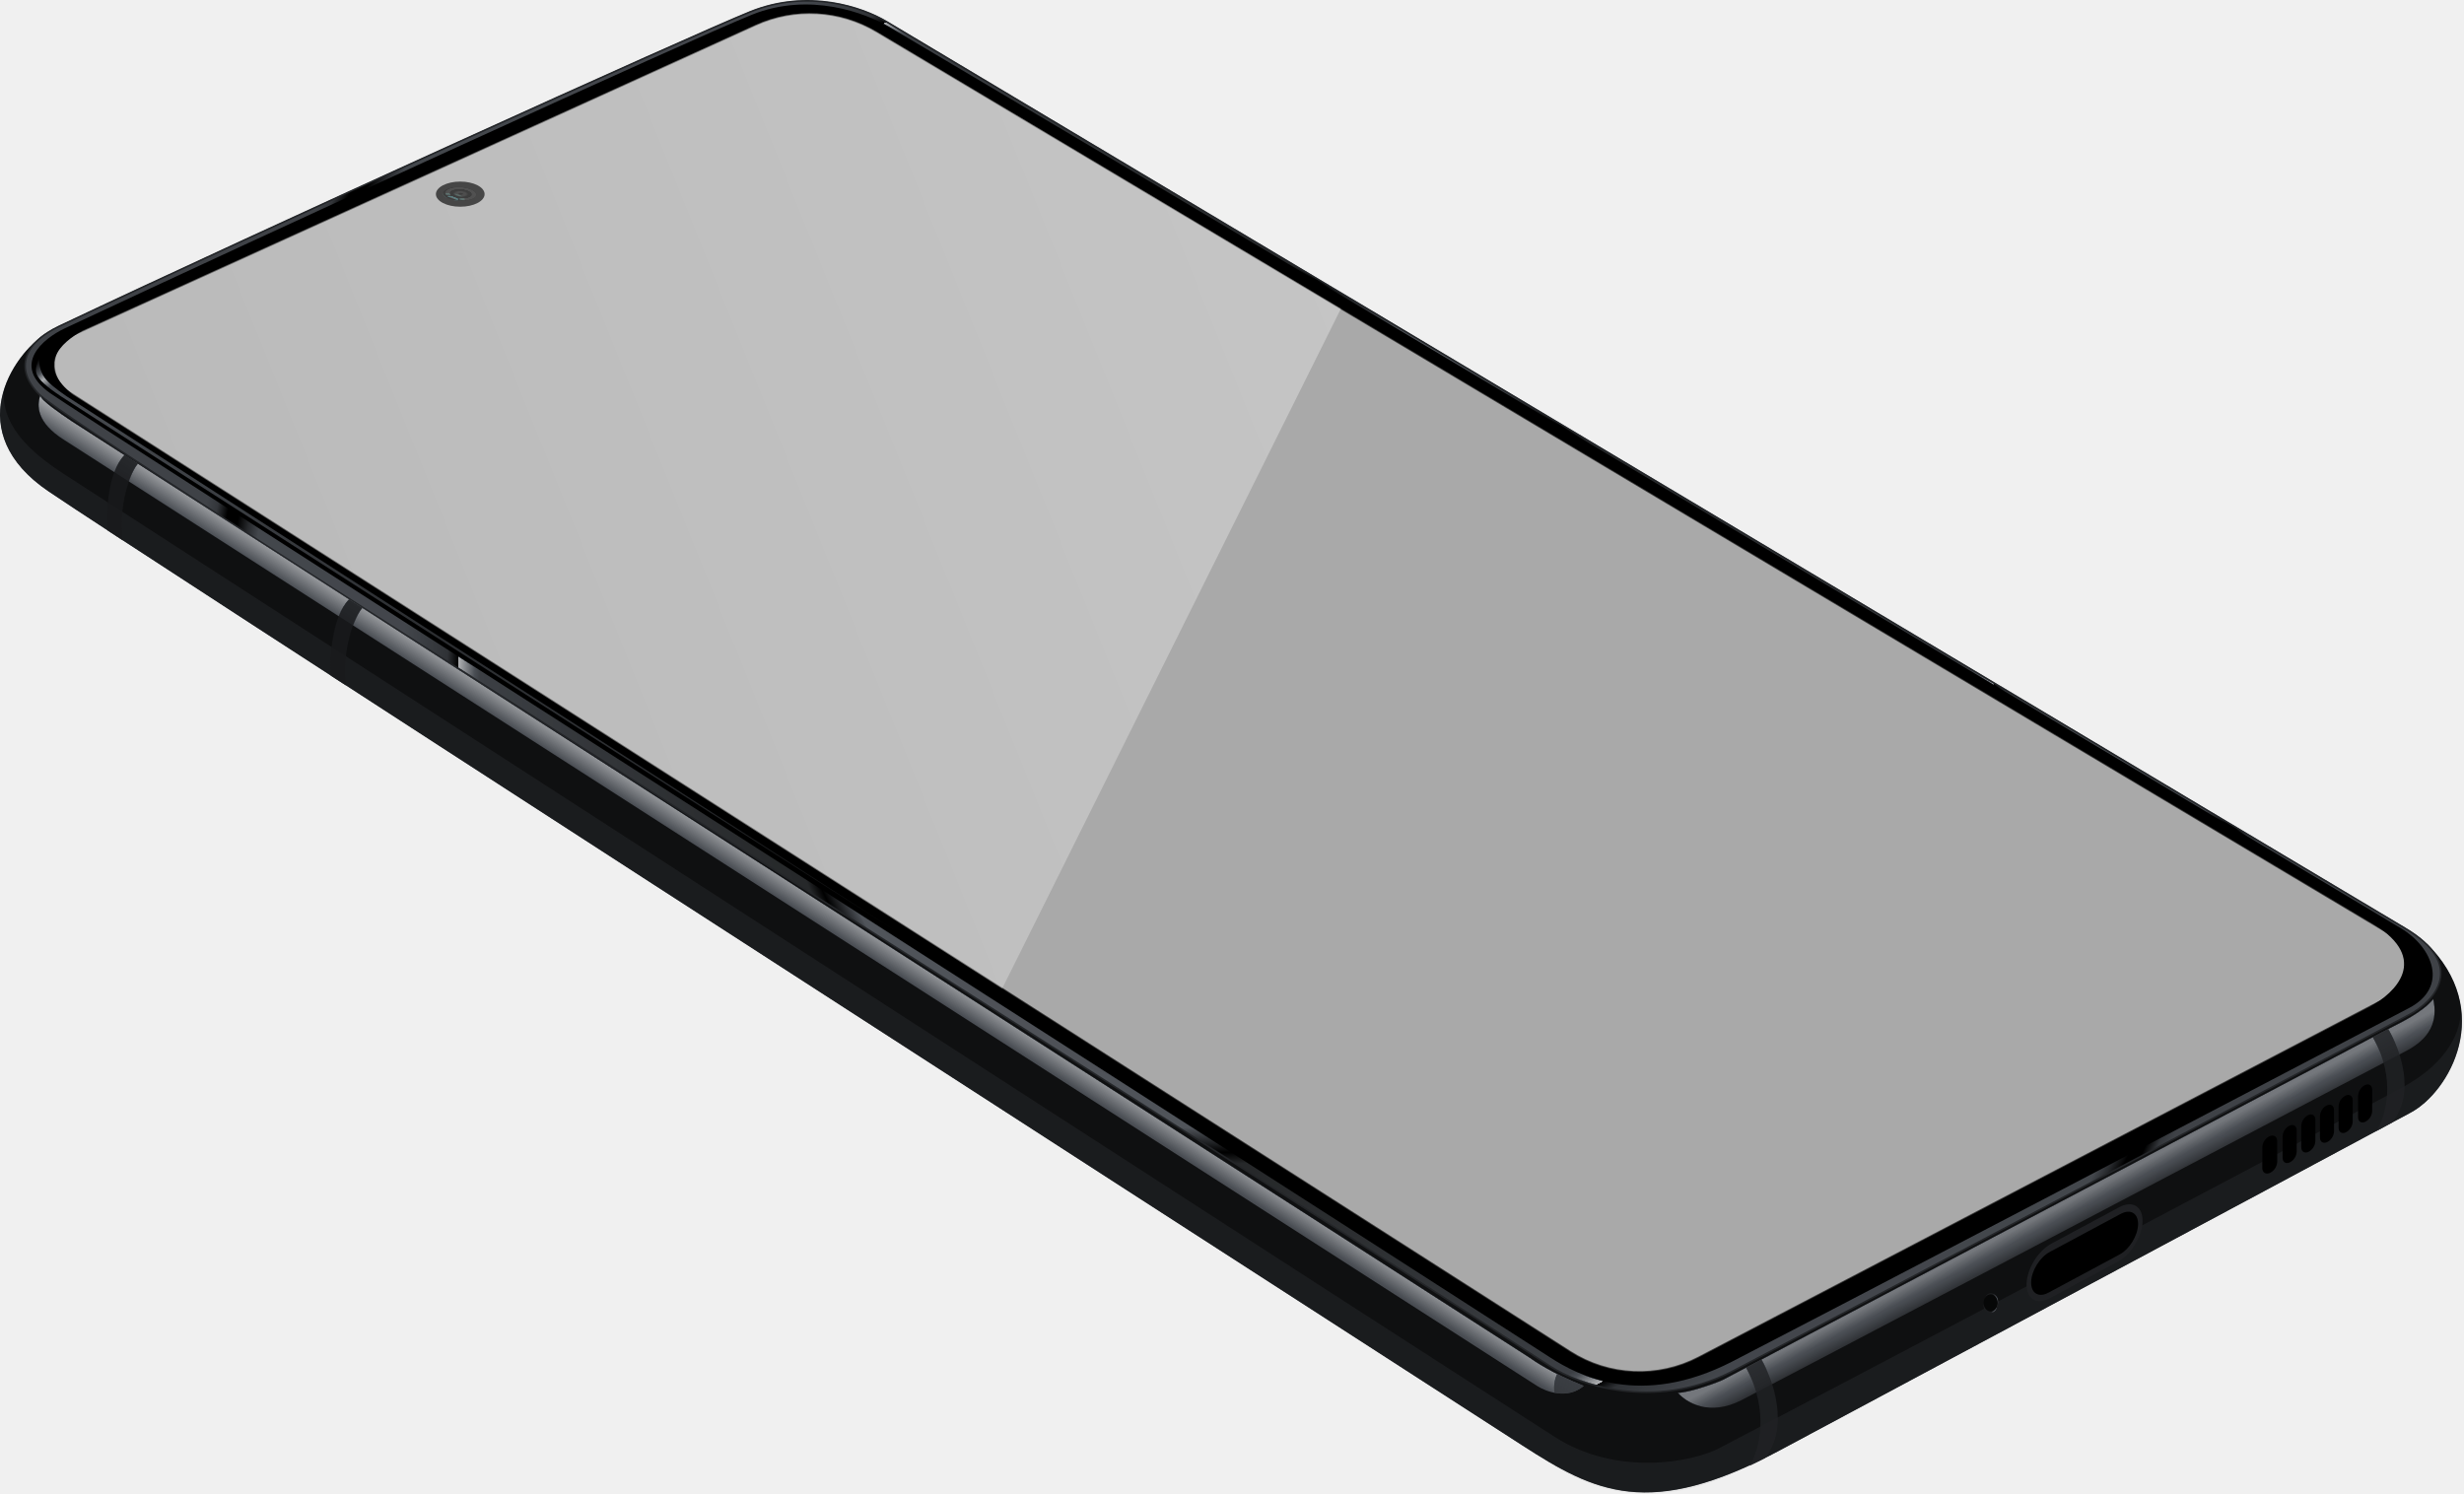
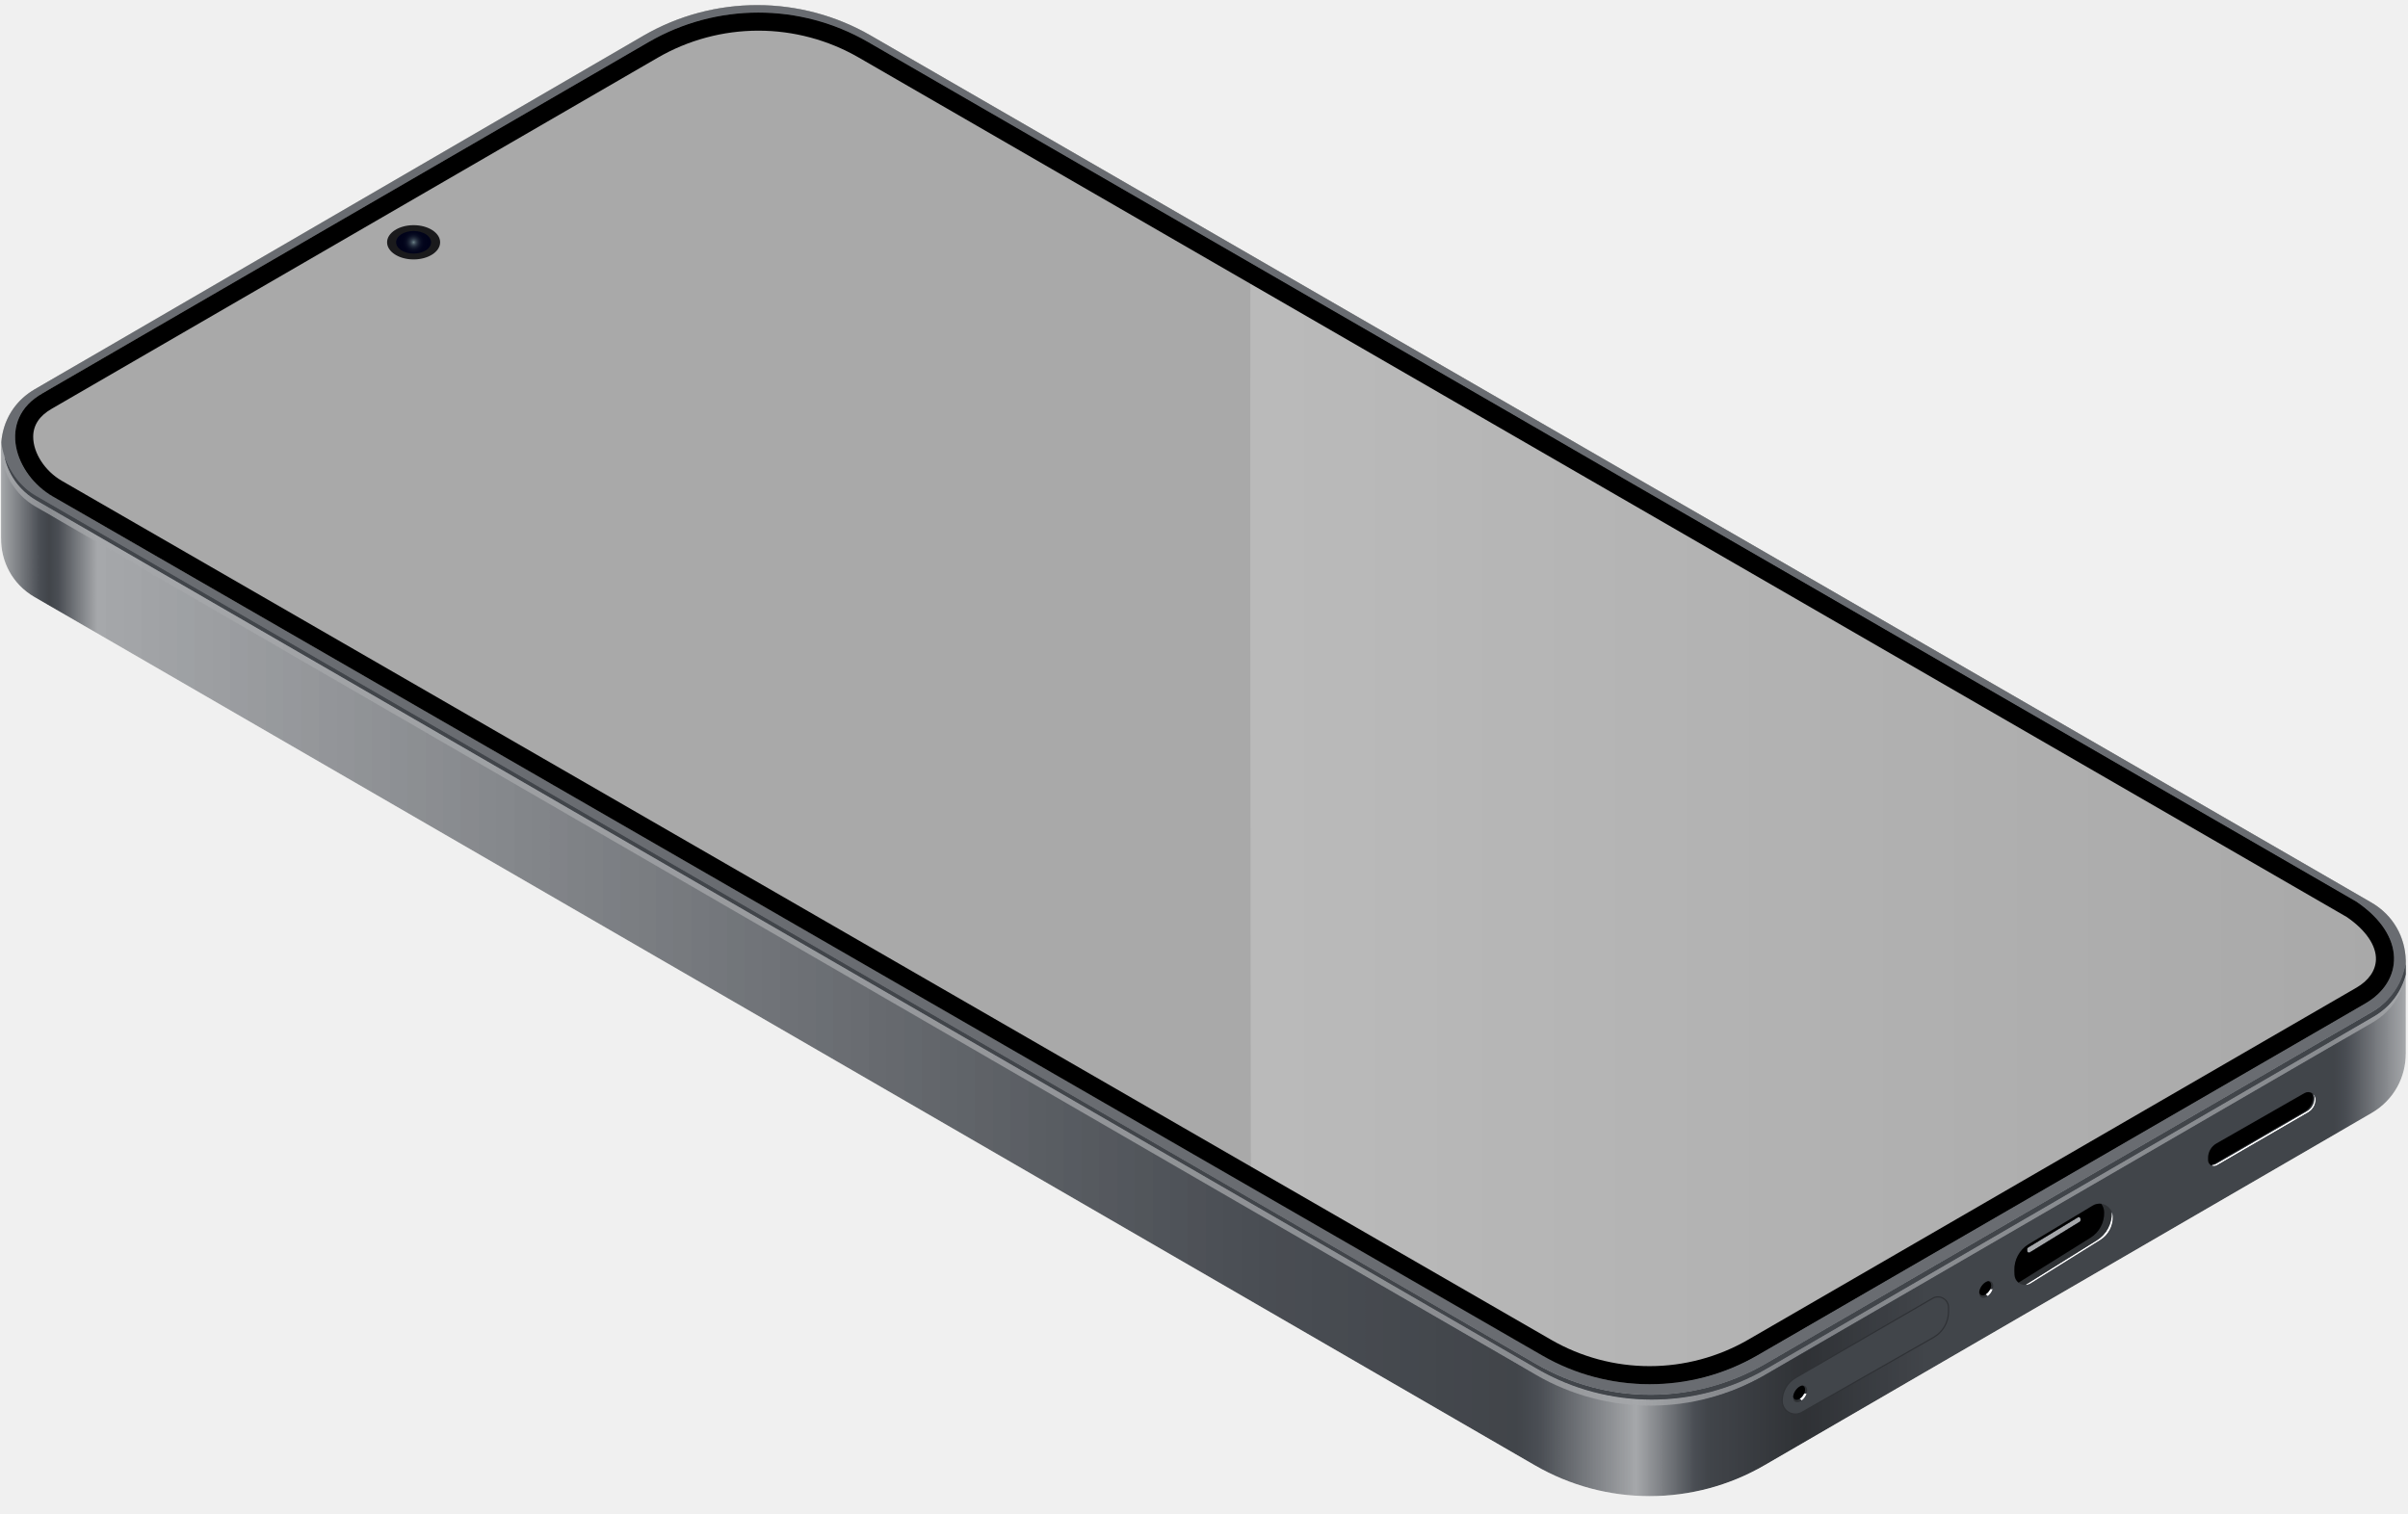
- <svg xmlns="http://www.w3.org/2000/svg" xmlns:xlink="http://www.w3.org/1999/xlink" viewBox="0 0 3000 1819" data-forced-size="true" width="3000" height="1819" data-img-aspect-ratio="20:9" data-img-perspective="[[33.19, -0.22], [99.24, 64.74], [66.26, 93.17], [0.75, 24.08]]">
+ <svg xmlns="http://www.w3.org/2000/svg" xmlns:xlink="http://www.w3.org/1999/xlink" viewBox="0 0 2000 1257" data-forced-size="true" width="2000" height="1257" data-img-aspect-ratio="13:6" data-img-perspective="[[31.50, -0.45], [100.56, 63.15], [68.52, 92.56], [-0.60, 29.25]]">
  <defs>
-     <mask id="mask" x="0" y="405.11" width="3000" height="1414.39" maskUnits="userSpaceOnUse">
-       <path d="M59.35,598.6c-106.62-72.1-45.46-165.84-2.47-193.49-46.95,41-19.77,66.57,2.47,80.89,525.2,338.15,1573.14,1012,1770.18,1138.66l24.11,15.5c117.11,75.31,210,47.9,239.17,32.1l844-441c16.8-9.38,55.84-39.51,16.8-83.46,85,83,28.66,181.7-18.29,206.93-190.25,102.22-593.48,317.55-767.43,410.89C2074,1816,2037.84,1821.68,1992,1818.93c-62.76-3.75-92-28.9-138.36-58.76C1305,1406.39,178,678.81,59.35,598.6Z" fill="#1f1f1f" />
-     </mask>
-     <mask id="mask-2" x="46.97" y="481.56" width="1925.26" height="1247.99" maskUnits="userSpaceOnUse">
-       <path d="M77.63,535.39C45,514.64,44.52,494.89,49,481.56,50.45,488,73.19,503.29,87,512.67L1862,1653c6.42,4.44,25.89,18.37,66.21,34.57-19.76,16.79-45.46,7.3-56.82,0C1287.5,1312.4,111.24,556.72,77.63,535.39Z" fill="url(#gradient_01)" />
-     </mask>
-     <mask id="mask-3" x="2472.99" y="1475.5" width="130.2" height="101.21" maskUnits="userSpaceOnUse">
-       <path d="M2473,1561c.38-13.66,10.46-30,22.51-36.46l86.54-46.44c12.05-6.47,21.51-.63,21.13,13s-10.47,30-22.52,36.46l-86.53,46.45C2482.09,1580.54,2472.62,1574.71,2473,1561Z" />
-     </mask>
-     <linearGradient id="gradient_01" x1="744.62" y1="-5623.42" x2="1099.39" y2="-5068.77" gradientTransform="matrix(1, 0, 0, -1, 0, -4157.39)" gradientUnits="userSpaceOnUse">
-       <stop offset="0.63" stop-color="#949494" />
-       <stop offset="0.74" stop-color="#e0e0e0" />
+     <linearGradient id="gradient_01" x1="5938.88" y1="623.51" x2="7936.22" y2="623.51" gradientTransform="translate(7937.088) scale(-1 1)" gradientUnits="userSpaceOnUse">
+       <stop offset="0" stop-color="silver" />
+       <stop offset=".03" stop-color="#707070" />
+       <stop offset=".2" stop-color="#707070" />
+       <stop offset=".25" stop-color="#515151" />
+       <stop offset=".29" stop-color="#707070" />
+       <stop offset=".32" stop-color="silver" />
+       <stop offset=".37" stop-color="#707070" />
+       <stop offset=".96" stop-color="silver" />
+       <stop offset=".98" stop-color="#707070" />
+       <stop offset="1" stop-color="silver" />
    </linearGradient>
-     <radialGradient id="gradient_02" cx="1492.06" cy="866.52" r="1376.29" gradientUnits="userSpaceOnUse">
-       <stop offset="0.05" stop-color="#696969" />
-       <stop offset="0.18" stop-color="#707072" />
-       <stop offset="0.19" stop-color="#b9b9b9" />
-       <stop offset="0.19" stop-color="#5d5d5d" />
-       <stop offset="0.2" />
-       <stop offset="0.2" />
-       <stop offset="0.21" stop-color="#717171" />
-       <stop offset="0.24" stop-color="#7e7e7e" />
-       <stop offset="0.37" stop-color="#848484" />
-       <stop offset="0.39" />
-       <stop offset="0.4" stop-color="#41413f" />
-       <stop offset="0.66" stop-color="#676767" />
-       <stop offset="0.68" stop-color="#c7c7c7" />
-       <stop offset="0.68" />
-       <stop offset="0.68" />
-       <stop offset="0.69" stop-color="#525252" />
-       <stop offset="0.73" stop-color="#737373" />
-       <stop offset="0.87" stop-color="#747474" />
-       <stop offset="0.88" stop-color="#434343" />
-       <stop offset="0.89" />
-       <stop offset="0.9" />
-       <stop offset="0.91" stop-color="#585858" />
-       <stop offset="0.92" stop-color="#6c6c6c" />
+     <radialGradient id="gradient_02" cx="7593.56" cy="201.26" fx="7593.56" fy="201.26" r="12.21" gradientTransform="translate(7937.088) scale(-1 1)" gradientUnits="userSpaceOnUse">
+       <stop offset="0" stop-color="#6a7f86" />
+       <stop offset=".07" stop-color="#54656f" />
+       <stop offset=".16" stop-color="#3a4654" />
+       <stop offset=".27" stop-color="#242d3e" />
+       <stop offset=".39" stop-color="#141a2d" />
+       <stop offset=".52" stop-color="#080c22" />
+       <stop offset=".69" stop-color="#02041b" />
+       <stop offset="1" stop-color="#000219" />
    </radialGradient>
-     <radialGradient id="gradient_03" cx="1444.21" cy="928.23" r="691.34" gradientUnits="userSpaceOnUse">
-       <stop offset="0.21" stop-color="#363636" />
-       <stop offset="0.21" stop-color="#f5f5f5" />
-       <stop offset="0.21" stop-color="silver" />
-       <stop offset="0.22" />
-       <stop offset="0.24" stop-color="#3c3c3c" />
-     </radialGradient>
-     <linearGradient id="gradient_04" x1="220.08" y1="-4439.05" x2="924.96" y2="-5411.79" gradientTransform="matrix(1, 0, 0, -1, 0, -4157.39)" gradientUnits="userSpaceOnUse">
-       <stop offset="0.02" />
-       <stop offset="0.04" stop-color="#c3c3c3" />
-       <stop offset="0.05" stop-color="#7b7b7b" />
-       <stop offset="0.49" stop-color="#4a4a4a" />
-       <stop offset="1" stop-color="#c4c4c4" stop-opacity="0" />
-       <stop offset="1" stop-color="#403b3b" stop-opacity="0" />
+     <linearGradient id="gradient_03" x1="1038.45" y1="685.14" x2="1982.07" y2="685.14" gradientUnits="userSpaceOnUse">
+       <stop offset="0" stop-color="#fff" stop-opacity=".5" />
+       <stop offset="1" stop-color="#fff" stop-opacity="0" />
    </linearGradient>
-     <radialGradient id="gradient_05" cx="-1357.46" cy="-1760.32" r="0.99" gradientTransform="matrix(-284, 249.85, 522.53, 593.4, 536223.7, 1384635.08)" gradientUnits="userSpaceOnUse">
-       <stop offset="0" stop-color="#515151" />
-       <stop offset="0.18" stop-color="#676767" />
-       <stop offset="0.8" stop-color="#5a5a5a" />
-       <stop offset="0.87" stop-color="#a7a7a7" />
-       <stop offset="0.89" stop-color="#a5a5a5" />
-       <stop offset="0.9" stop-color="#8e8e8e" />
-       <stop offset="0.92" stop-color="#949494" />
-       <stop offset="0.92" stop-color="#929292" />
-       <stop offset="0.95" stop-color="#b9b9b9" />
-     </radialGradient>
-     <linearGradient id="gradient_06" x1="744.62" y1="-5623.42" x2="1099.39" y2="-5068.77" gradientTransform="matrix(1, 0, 0, -1, 0, -4157.39)" gradientUnits="userSpaceOnUse">
-       <stop offset="0.61" stop-color="#4f4f4f" />
-       <stop offset="0.71" stop-color="#e0e0e0" />
-       <stop offset="0.91" stop-color="#fff" />
-     </linearGradient>
-     <linearGradient id="gradient_07" x1="2560.66" y1="-5724.5" x2="2497.49" y2="-5603.57" gradientTransform="matrix(1, 0, 0, -1, 0, -4157.39)" gradientUnits="userSpaceOnUse">
-       <stop offset="0.53" stop-color="#313131" />
-       <stop offset="0.7" stop-color="#7b7b7b" />
-       <stop offset="0.82" stop-color="#9d9d9d" />
-     </linearGradient>
-     <linearGradient id="gradient_08" x1="166.92" y1="-4016.76" x2="181.97" y2="-4020.62" gradientTransform="matrix(0, 1, 1, 0, 6438.73, 1425.12)" gradientUnits="userSpaceOnUse">
-       <stop offset="0.08" stop-color="#2f2f2f" />
-       <stop offset="0.47" stop-color="#f0f0f0" />
-       <stop offset="0.62" stop-color="#9a9a9a" />
-     </linearGradient>
-     <linearGradient id="gradient_09" x1="1569.63" y1="-6044.86" x2="1583.29" y2="-6052.29" gradientTransform="matrix(1, 0, 0, -1, 855.83, -4463.81)" gradientUnits="userSpaceOnUse">
-       <stop offset="0.08" stop-color="#2f2f2f" />
-       <stop offset="0.47" stop-color="#979797" />
-       <stop offset="0.62" stop-color="#474747" />
-     </linearGradient>
-     <radialGradient id="gradient_10" cx="-1285.74" cy="-2028.86" r="0.99" gradientTransform="matrix(20.7, 1.48, 0.62, -8.59, 28420.78, -15282.63)" gradientUnits="userSpaceOnUse">
-       <stop offset="0.21" stop-color="#191919" />
-       <stop offset="0.27" stop-color="#365153" />
-       <stop offset="0.4" stop-color="#1f5558" />
-       <stop offset="0.52" stop-color="#60acba" />
-       <stop offset="0.71" stop-color="#416961" />
-       <stop offset="0.92" stop-color="#191919" />
-     </radialGradient>
-     <radialGradient id="gradient_11" cx="-1285.74" cy="-2028.86" r="0.99" gradientTransform="matrix(20.7, 1.48, 0.62, -8.59, 28420.78, -15282.63)" gradientUnits="userSpaceOnUse">
-       <stop offset="0.41" stop-opacity="0" />
-       <stop offset="0.51" />
-       <stop offset="0.82" stop-opacity="0" />
-     </radialGradient>
-     <radialGradient id="gradient_12" cx="-1285.14" cy="-2028" r="0.99" gradientTransform="matrix(20.7, 1.48, 0.62, -8.59, 28420.78, -15282.63)" gradientUnits="userSpaceOnUse">
-       <stop offset="0.09" />
-       <stop offset="0.17" stop-opacity="0.13" />
-       <stop offset="0.3" stop-opacity="0.13" />
-       <stop offset="0.46" />
-       <stop offset="0.63" />
-       <stop offset="0.68" stop-opacity="0" />
-       <stop offset="0.88" stop-opacity="0" />
-       <stop offset="0.95" />
-     </radialGradient>
-     <radialGradient id="gradient_13" cx="-1226.26" cy="-2560.5" r="0.99" gradientTransform="matrix(5.88, -1.31, -0.72, -3.21, 5917.02, -9600.59)" gradientUnits="userSpaceOnUse">
-       <stop offset="0.13" stop-color="#58a9d7" />
-       <stop offset="1" stop-opacity="0" />
-     </radialGradient>
-     <linearGradient id="gradient_14" x1="2571.89" y1="-5669.05" x2="2494.95" y2="-5696.22" gradientTransform="matrix(1, 0, 0, -1, 0, -4157.39)" gradientUnits="userSpaceOnUse">
-       <stop offset="0.27" stop-color="#a8a8a8" />
-       <stop offset="0.8" stop-color="#ababab" />
-       <stop offset="0.9" stop-color="#afafaf" />
-       <stop offset="0.96" stop-color="#404040" />
-       <stop offset="0.98" stop-color="#404040" />
-       <stop offset="1" stop-color="#404040" stop-opacity="0.69" />
-     </linearGradient>
-     <linearGradient id="gradient_15" x1="340.89" y1="910.27" x2="2477.28" y2="50.97" gradientUnits="userSpaceOnUse">
-       <stop offset="0" stop-color="#fff" stop-opacity="0.5" />
-       <stop offset="1" stop-color="#fff" />
-     </linearGradient>
-     <clipPath id="screen_path">
-       <polygon points="987.61 8.67 1045.15 16.11 2941.99 1148.82 2941.99 1260.79 1988.21 1757.72 34.02 490.88 65.81 407.09 939.6 16.11 987.61 8.67" />
+     <clipPath id="screenPath">
+       <path d="M301.59,175.19L26.33,337.59l-7.92,27.25,15.88,33.92,1263.16,729.38,76.51,14.8,72.54-18.41,525.65-305.68,9.93-26.35-22.38-34.29S696.54,29.92,695.1,29.92c-1.44,0-68.57-12.27-70.01-12.27-1.44,0-67.13,13.71-67.13,13.71l-256.37,143.82Z" />
    </clipPath>
-     <path id="filterPath" d="M0.33,0.005l0.019,0.004L0.982,0.632v0.062l-0.318,0.273L0.011,0.27l0.011-0.046,0.291-0.215Z" />
+     <path id="filterPath" d="M.151.139.013.269l-.004.022.008.027.632.58.038.012.036-.015.263-.243.005-.021-.011-.027S.348.024.348.024c-.001 0-.034-.01-.035-.01-.001 0-.034.011-.034.011l-.128.114Z" />
  </defs>
  <svg viewBox="0 0 1 1" id="preview" preserveAspectRatio="none">
    <use xlink:href="#filterPath" fill="darkgrey" />
  </svg>
-   <image xlink:href="" clip-path="url(#screen_path)" preserveAspectRatio="none" width="100%" height="100%">
+   <image xlink:href="" clip-path="url(#screenPath)" preserveAspectRatio="none" width="100%" height="100%">
    <animateMotion dur="1ms" repeatCount="indefinite" />
  </image>
-   <g id="device">
-     <path d="M59.35,598.6c-106.62-72.1-45.46-165.84-2.47-193.49-46.95,41-19.77,66.57,2.47,80.89C584.53,824.14,1632.44,1497.93,1829.51,1624.65l24.13,15.51c117.11,75.31,210,47.9,239.17,32.1l844-441c16.8-9.38,55.84-39.51,16.8-83.46,85,83,28.66,181.7-18.29,206.93-190.25,102.22-593.48,317.55-767.43,410.89-160.33,86-226.82,51-314.28-5.43C1305,1406.39,178,678.81,59.35,598.6Z" fill="#1a1a1a" />
-     <path d="M2965.13,1163.15c-6.53-10.73-18.32-21.85-37.18-33-39-23.08-374.33-223.37-770.21-459.83C1786.79,448.75,1362.66,195.42,1079.31,26.36c-28.83-17.2-95.18-40.52-165.93-11.92-72.67,29.37-595,266.21-841.11,382.76-20.36,9.64-34.6,22.14-39.67,36.47s-.81,30.38,15.17,46.61c2.68,2.71,9.93,8.2,21.19,16.16s26.74,18.49,45.85,31.27c38.24,25.56,91.24,60.19,155.5,101.75,128.54,83.12,302.14,194,492.82,315.44,68.53,43.65,139.26,88.68,210.9,134.28,327,208.17,673,428.37,914.16,585,32.31,21,123.32,54.49,219.39,6.48h0c93.7-48.6,589.55-310.32,825.75-435.1,15.4-8.14,33.14-23.14,37.44-41.91C2972.94,1184.23,2971.68,1173.91,2965.13,1163.15Zm-61.38,53-835.46,436.65a156.16,156.16,0,0,1-156.51-6.83L84,477.27C57.64,460.39,60.45,421,89,408l831-377.64a159.17,159.17,0,0,1,147.39,8.2L2906,1135.17C2937.22,1153.78,2935.94,1199.36,2903.75,1216.19Z" stroke-width="1.98" fill="url(#gradient_02)" stroke="url(#gradient_03)" />
-     <path d="M2923.49,1130.49c-74.95-45-1256.16-751.84-1840.66-1097.59C1054.23,16,985.94-10.32,915.72,17.82c-72.48,29.05-591.3,266.7-836.86,382-26.14,12.27-66.06,44.64-18,78.77,44.48,31.61,1240.6,797.07,1827.4,1174.9,32,20.64,108.71,62,220.76,4.43,93.49-48.08,588.29-307,824-430.44C2981.8,1201.91,2962,1153.61,2923.49,1130.49Zm-19.74,85.7-835.46,436.65a156.16,156.16,0,0,1-156.51-6.83L84,477.27C57.64,460.39,60.45,421,89,408l831-377.64a159.17,159.17,0,0,1,147.39,8.2L2906,1135.17C2937.22,1153.78,2935.94,1199.36,2903.75,1216.19Z" />
-     <path d="M74.18,482.54c-37.07-24.69-32.12-29.63-26.69-47.41,0,20.25,6.92,29.14,33.6,47.41l1101.49,710.18C826.61,965.38,108.59,505.47,74.18,482.54Z" fill="url(#gradient_04)" />
-     <path d="M2885.44,1225.81c31.13-16.79,73.14-57.79,4.94-100.26C2965,1160.62,2954.62,1200.62,2885.44,1225.81Z" />
-     <path d="M101.85,402C72.2,417.85,44.52,446,89,480.57,14.88,439.58,70.72,410.44,101.85,402Z" />
-     <g mask="url(#mask)">
-       <path d="M2925,1324.08c68.24-37,77.12-86.43,69.18-115.06,25.69,85.93-40.52,136.11-60.29,146.67-273.76,146.19-651.07,348.67-792.63,424.23s-221.88,25.18-280.19-14.81L961.68,1189.75l-885-579.3C21.3,575.39-13.29,543.29,5,469.7c-5.93,47.91,32.62,81.45,73.14,107.67,529.57,342.57,1678.65,1085.11,1815,1172.42,74.12,47.46,165.54,31.73,200.63,13.34C2290.47,1660,2850.36,1364.59,2925,1324.08Z" fill="url(#gradient_05)" />
+   <path id="side_background" d="M.91,372.94l-.04-.05v74.12s.03,0,.03,0c-.24,18.99,9.01,38.08,27.78,48.94l1246.24,721.25c58.94,34.11,131.62,34.07,190.52-.1l504.32-292.58c18.96-11,28.41-30.18,28.39-49.36h.03l-.03-75.39c0-.37.03-.75.02-1.12,0-.22-.02-.43-.03-.65v-.62s-.02.02-.02.02c-.56-18.62-10.04-37-28.46-47.65L723.24,29.54c-29.18-16.86-61.76-25.29-94.34-25.3-32.61,0-65.22,8.45-94.43,25.35L28.61,323.52c-18.9,10.98-28.11,30.29-27.7,49.42ZM1963.93,832.56l-505.14,292.39c-27.67,16.02-58.58,24.03-89.49,24.03-30.82,0-61.63-7.96-89.25-23.9L43.02,411.55c-31.16-17.97-41.23-65.84-7.63-84.95L540.25,36.6c28.18-16.33,56.59-24.9,88.06-24.9s61.73,7.57,89.86,23.82l1237.44,714.04c42.35,28.74,39.07,65.2,8.31,83Z" fill="url(#gradient_01)" />
+   <path id="reflect_border_1" d="M29.48,420.77l1246.24,721.25c29.44,17.04,62.31,25.55,95.17,25.55s65.86-8.55,95.35-25.65l504.32-292.58c15.77-9.15,24.96-23.97,27.61-39.73v-9.82c0-.37.03-.75.02-1.12,0-.22-.02-.43-.03-.65v-.62l-.02.02c-.56-18.62-10.04-37-28.46-47.65L723.24,29.54c-29.18-16.86-61.76-25.29-94.34-25.29-32.61,0-65.22,8.45-94.43,25.35L28.61,323.52c-18.9,10.98-28.11,30.29-27.7,49.42l-.04-.05v1.12c1.22,18.43,10.89,36.51,28.61,46.76ZM33.81,327.54c.51-.32,1.04-.63,1.58-.94L538.74,34.96c28.18-16.33,59.66-24.49,91.13-24.49s62.79,8.12,90.93,24.37l1236.39,714.2c42.35,28.74,38.29,66.53,7.53,84.33l-505.14,292.39c-27.67,16.02-58.58,24.03-89.49,24.03s-61.63-7.96-89.25-23.9L43.81,412.36c-30.73-17.72-46.81-62.26-10-84.83Z" fill="silver" opacity=".75" />
+   <path id="reflect_border_2" d="M1998.18,800.44c-4.71,15.75-11.73,30.69-27.61,39.91l-504.32,292.58c-29.48,17.1-62.41,25.65-95.35,25.65s-65.74-8.52-95.17-25.55L30.07,410.67c-13.39-7.75-21.04-18.99-26.35-31.64,3.02,14.65,12.02,28.2,26.77,36.73l1246.24,721.25c29.44,17.04,62.31,25.55,95.17,25.55s65.86-8.55,95.35-25.65l504.32-292.58c14.2-8.24,23.05-21.07,26.61-35.06v-8.85Z" fill="#707070" />
+   <path id="reflect_border_3" d="M1466.25,1132.92l504.32-292.58c15.83-9.18,25-24.08,27.61-39.91v-.65c0-.37.03-.75.02-1.12,0-.22-.02-.43-.03-.65v-.62l-.02.02c-.56-18.62-10.04-37-28.46-47.65L723.24,29.54c-29.18-16.86-61.76-25.29-94.34-25.29-32.61,0-65.22,8.45-94.43,25.35L28.61,323.52c-17.05,9.91-26.19,26.61-27.52,43.83,1.96,16.69,11.99,34.93,28.4,44.42l1246.24,721.25c29.44,17.04,62.31,25.55,95.17,25.55s65.86-8.55,95.35-25.65ZM1280.85,1125.89L43.81,412.36c-30.73-17.72-46.81-62.26-10-84.83.51-.32,1.04-.63,1.58-.94L538.74,34.96c28.18-16.33,59.66-24.49,91.13-24.49s62.79,8.12,90.93,24.37l1236.39,714.2c42.35,28.74,38.29,66.53,7.53,84.33l-505.14,292.39c-27.67,16.02-58.58,24.03-89.49,24.03s-61.63-7.96-89.25-23.9Z" fill="#959595" />
+   <g id="details">
+     <g>
+       <path d="M1914.09,907.95l-73.19,41.84c-4.3,2.45-6.96,7.02-6.96,11.96v1.93c0,3.79,4.11,6.16,7.39,4.26l75.75-43.93c3.82-2.22,6.18-6.3,6.18-10.72h0c0-4.71-5.08-7.66-9.18-5.33Z" />
+       <path d="M1914.5,923.04c4.09-2.37,6.6-6.73,6.6-11.46h0c0-1.44-.46-2.72-1.2-3.77,1.94.99,3.36,2.98,3.36,5.46,0,4.42-2.35,8.5-6.18,10.72l-75.75,43.93c-1.51.87-3.18.84-4.56.19l77.72-45.08Z" fill="#515151" />
+       <path d="M1840.34,966.93l75.75-43.93c3.82-2.22,6.18-6.3,6.18-10.72,0-1.44-.48-2.72-1.26-3.73,1.35,1.09,2.26,2.75,2.26,4.73,0,4.42-2.35,8.5-6.18,10.72l-75.75,43.93c-1.51.87-3.18.84-4.56.19l.91-.53c.88.04,1.8-.16,2.65-.66Z" fill="#fff" />
    </g>
-     <path d="M77.63,535.39C45,514.64,44.52,494.89,49,481.56,50.45,488,73.19,503.29,87,512.67L1862,1653c6.42,4.44,25.89,18.37,66.21,34.57-19.76,16.79-45.46,7.3-56.82,0C1287.5,1312.4,111.24,556.72,77.63,535.39Z" fill="url(#gradient_06)" />
-     <g mask="url(#mask-2)">
-       <ellipse cx="1932.21" cy="1689.54" rx="40.03" ry="40" fill="#454545" />
+     <path d="M1738.07,1001.47l-53.3,32.12c-7.53,4.64-11.99,12.96-11.69,21.8l.12,3.45c.23,6.78,7.72,10.75,13.46,7.15l57.75-36.03c6.7-4.19,10.65-11.63,10.38-19.53h0c-.29-8.41-9.55-13.38-16.72-8.97Z" fill="#515151" />
+     <path d="M1684.77,1033.59l53.3-32.12c2.28-1.4,4.77-1.85,7.11-1.55,1.46,1.87,2.39,4.23,2.48,6.9h0c.3,8.6-4.01,16.71-11.31,21.28l-59.83,37.32c-1.91-1.51-3.24-3.8-3.33-6.58l-.12-3.45c-.3-8.84,4.16-17.16,11.69-21.8Z" />
+     <path d="M1727.98,1012.32l.04,1.26c.02.51-.25.99-.68,1.25l-41.48,25.47c-.91.54-2.06-.1-2.1-1.15l-.05-1.6c-.02-.51.25-.99.69-1.25l41.49-25.13c.91-.53,2.06.1,2.09,1.16Z" fill="silver" />
+     <g id="sim">
+       <path d="M1496.57,1173.16l109.38-62.27c7.69-4.38,12.43-12.54,12.43-21.39v-3.45c0-6.78-7.34-11.01-13.21-7.61l-113.96,66.02c-6.84,3.96-11.04,11.26-11.04,19.16h0c0,8.42,9.09,13.7,16.4,9.54Z" fill="#707070" />
+       <path d="M1614.22,1078c2.92,1.68,4.66,4.69,4.66,8.06v3.45c0,9-4.86,17.37-12.69,21.82l-109.38,62.27c-3.59,2.05-7.87,2.03-11.44-.05-3.57-2.08-5.71-5.79-5.71-9.92,0-8.05,4.33-15.56,11.29-19.59l113.96-66.02c1.46-.85,3.06-1.27,4.66-1.27s3.19.42,4.64,1.26ZM1496.32,1172.73l109.38-62.27c7.51-4.28,12.18-12.31,12.18-20.95v-3.45c0-3-1.55-5.69-4.15-7.19-2.6-1.5-5.71-1.49-8.3,0l-113.96,66.02c-6.66,3.86-10.79,11.03-10.79,18.73,0,3.77,1.95,7.16,5.21,9.05,1.65.96,3.45,1.44,5.26,1.44s3.56-.46,5.18-1.39Z" fill="#515151" />
    </g>
-     <path d="M2120.48,1704.86c-39.14,20.14-67.53,3-77.58-8.9,14.82,0,51.39-13.83,54.85-15.8L2909.66,1252c12.35-6.42,40-19.25,52.87-35.55,9.09,40.29-20.75,57.11-36.57,65.18C2673.77,1414.29,2159.62,1684.7,2120.48,1704.86Z" fill="url(#gradient_07)" />
-     <path d="M2912.13,1367.17c30-36.74,9.71-90.49-4.45-114.2-3,1.48-15.81,8.39-18.78,9.88,29.65,51.75,15.32,97.45,4.45,114.4Z" fill="#383838" fill-opacity="0.81" />
-     <path d="M2149.1,1775.51c29.88-38.55,9.64-95.21-4.44-120.09l-18.78,9.91c29.48,54.29,15.26,101.79,4.45,119.57l9.38-4.63Z" fill="#383838" fill-opacity="0.81" />
-     <path d="M168,564.63,151.71,554C131.15,574.51,129,624.64,131,645.87c1.49,1,15.82,10.29,18.29,12C144.1,612.78,159.12,574,168,564.63Z" fill="#2b2b2b" fill-opacity="0.83" />
-     <path d="M441.28,740.15,425,729.78c-20.56,20.54-24.22,71.71-22.24,92.94,1.48,1,15.81,10.17,18.28,11.83C415.88,789.51,432.39,749.53,441.28,740.15Z" fill="#2b2b2b" fill-opacity="0.83" />
-     <path d="M2879.63,1321.2h0c4.74-2.06,8.57.46,8.57,5.62V1353a15.44,15.44,0,0,1-8.57,13.06h0c-4.73,2.06-8.57-.46-8.57-5.62v-26.22A15.46,15.46,0,0,1,2879.63,1321.2Z" />
-     <path d="M2855.91,1334h0c4.74-2.06,8.57.46,8.57,5.62v26.22a15.41,15.41,0,0,1-8.57,13.06h0c-4.73,2.06-8.57-.46-8.57-5.61v-26.22A15.46,15.46,0,0,1,2855.91,1334Z" />
-     <path d="M2833.18,1345.9h0c4.74-2.06,8.57.45,8.57,5.61v26.22a15.44,15.44,0,0,1-8.57,13.07h0c-4.73,2-8.57-.46-8.57-5.62V1359A15.43,15.43,0,0,1,2833.18,1345.9Z" />
-     <path d="M2810.45,1357.75h0c4.73-2.06,8.57.46,8.57,5.62v26.22a15.46,15.46,0,0,1-8.57,13.06h0c-4.73,2.06-8.57-.46-8.57-5.62v-26.22A15.46,15.46,0,0,1,2810.45,1357.75Z" />
-     <path d="M2787.72,1370.58h0c4.73-2,8.57.46,8.57,5.62v26.22a15.43,15.43,0,0,1-8.57,13.06h0c-4.73,2.06-8.57-.45-8.57-5.61v-26.22A15.46,15.46,0,0,1,2787.72,1370.58Z" />
-     <path d="M2763.51,1383.42h0c5-2.05,9.06.67,9.06,6.08v25.31a15.8,15.8,0,0,1-9.06,13.52h0c-5,2.05-9.07-.67-9.07-6.08v-25.31A15.79,15.79,0,0,1,2763.51,1383.42Z" />
-     <ellipse cx="2423.14" cy="1589.71" rx="9.03" ry="8.16" transform="translate(637.51 3872.32) rotate(-85.23)" fill="url(#gradient_08)" />
-     <ellipse cx="2424.91" cy="1584.06" rx="7.85" ry="9.72" transform="translate(-386.09 885.69) rotate(-19.2)" fill="url(#gradient_09)" />
-     <ellipse cx="2423.7" cy="1586.52" rx="8.61" ry="10.42" fill="#0b0b0b" />
-     <ellipse cx="560.37" cy="236.41" rx="29.65" ry="15.31" fill="#0c0c0c" />
-     <path d="M561.22,227.64c11.3.81,19.79,5.24,19,9.89s-10.65,7.77-21.94,7-19.79-5.23-19-9.88S549.92,226.84,561.22,227.64Z" fill="url(#gradient_10)" />
-     <path d="M561.22,227.64c11.3.81,19.79,5.24,19,9.89s-10.65,7.77-21.94,7-19.79-5.23-19-9.88S549.92,226.84,561.22,227.64Z" fill="url(#gradient_11)" />
-     <path d="M561.22,227.64c11.3.81,19.79,5.24,19,9.89s-10.65,7.77-21.94,7-19.79-5.23-19-9.88S549.92,226.84,561.22,227.64Z" fill="url(#gradient_12)" />
-     <path d="M547.35,233.68c3.21-.71,7.55-.19,9.7,1.17s1.3,3-1.91,3.76-7.55.2-9.7-1.16S544.14,234.4,547.35,233.68Z" fill="url(#gradient_13)" />
-     <path d="M2467.44,1563.26c.52-18.35,14-40.26,30.22-48.94l82.61-44.33c16.18-8.68,28.87-.85,28.35,17.5s-14,40.24-30.22,48.92l-82.59,44.34C2479.63,1589.43,2466.93,1581.6,2467.44,1563.26Z" fill="#353535" />
-     <path d="M2473,1561c.38-13.66,10.46-30,22.51-36.46l86.54-46.44c12.05-6.47,21.51-.63,21.13,13s-10.47,30-22.52,36.46l-86.53,46.45C2482.09,1580.54,2472.62,1574.71,2473,1561Z" />
-     <g mask="url(#mask-3)">
-       <path d="M2501.14,1545.85l-23.72-.31c-2.47,0-1.9-3.06-1.42-4.46s1.67-1.79,3-1.94l20.95,1.56,67.2-36.55s2.47-1.14,3.46.5c1.49,2.46-1.78,4.54-1.78,4.54Z" fill="url(#gradient_14)" />
+     <g>
+       <path d="M1500.97,1154.9c-.02,3.51-2.66,7.67-5.9,9.28-3.25,1.61-5.83.03-5.77-3.5.06-3.51,2.71-7.63,5.91-9.21,3.2-1.58,5.78-.06,5.76,3.43Z" fill="#515151" />
+       <path d="M1494.21,1162.21c-2.52,1.25-4.57.24-4.87-2.22.36-3.34,2.87-7.04,5.87-8.52.6-.3,1.18-.48,1.72-.57,1.4.25,2.33,1.47,2.31,3.4-.02,2.99-2.27,6.54-5.03,7.91Z" />
+       <path d="M1498.44,1157.59c.74-.04,1.46-.07,2.09-.11-.71,2.24-2.23,4.43-4.09,5.83-.54-.45-1.12-.97-1.66-1.45,1.54-.95,2.87-2.54,3.66-4.28Z" fill="#fff" />
    </g>
-     <path d="M1067.33,38.57a159.17,159.17,0,0,0-147.39-8.2L100.45,402.8C83.73,412,68,425,65.93,441a40.64,40.64,0,0,0,.39,9.35c1.93,9.16,8.55,19.08,21.85,29.61l1132,723.86,412.46-828Z" opacity="0.4" fill="url(#gradient_15)" />
-     <path d="M59.35,598.6C178,678.81,1305,1406.39,1853.64,1760.17c87.46,56.39,153.95,91.46,314.28,5.43,173.95-93.34,577.18-308.67,767.43-410.89,46.09-24.77,101.22-120.4,22.77-202.39-7.25-7.93-17.17-15.64-29.67-23C2889.81,1106.42,2555.87,907,2169.2,676L2146,662.12C1777.57,442.09,1360,192.71,1079.81,25.51c-36.6-21.84-102.25-38.09-166.8-12C837.56,44,313.64,281.79,71.85,396.31c-12,5.68-21.64,12.23-28.68,19.39C3,451.91-36.25,534,59.35,598.6ZM86.72,405.11,918.34,27.46C965.84,5.87,1025,9.18,1069.82,35.91L2912,1132.11c31.2,18.6,28.43,72.16-3.76,89l-834.62,438.08c-49.63,25.94-119.56,22.54-166.73-7.63L81.14,479.57C54.74,462.69,58.19,418.07,86.72,405.11Z" fill="#383E45" style="mix-blend-mode: overlay" opacity="0.75" />
+     <g>
+       <path d="M1655.5,1068.16c-.02,3.51-2.66,7.67-5.9,9.28-3.25,1.61-5.83.03-5.77-3.5.06-3.51,2.71-7.63,5.91-9.21,3.2-1.58,5.78-.06,5.76,3.43Z" fill="#515151" />
+       <path d="M1648.74,1075.48c-2.52,1.25-4.57.24-4.87-2.22.36-3.34,2.87-7.04,5.87-8.52.6-.3,1.18-.48,1.72-.57,1.4.25,2.33,1.47,2.31,3.4-.02,2.99-2.27,6.54-5.03,7.91Z" />
+       <path d="M1652.97,1070.86c.74-.04,1.46-.07,2.09-.11-.71,2.24-2.23,4.43-4.09,5.83-.54-.45-1.12-.97-1.66-1.45,1.54-.95,2.87-2.54,3.66-4.28Z" fill="#fff" />
+     </g>
+     <path d="M1753.96,1007.19c0-.24-.03-.47-.05-.7.51,1.2.84,2.52.89,3.95h0c.27,7.9-3.68,15.34-10.38,19.53l-57.75,36.03c-1.42.89-2.95,1.31-4.45,1.35l59.51-37.13c7.89-4.94,12.56-13.72,12.24-23.03Z" fill="#fff" />
+   </g>
+   <path id="overlay" d="M.91,372.94l-.04-.05v74.12s.03,0,.03,0c-.24,18.99,9.01,38.08,27.78,48.94l1246.24,721.25c58.94,34.11,131.62,34.07,190.52-.1l504.32-292.58c18.96-11,28.41-30.18,28.39-49.36h.03l-.03-75.39c0-.37.03-.75.02-1.12,0-.22-.02-.43-.03-.65v-.62s-.02.02-.02.02c-.56-18.62-10.04-37-28.46-47.65L723.24,29.54c-29.18-16.86-61.76-25.29-94.34-25.3-32.61,0-65.22,8.45-94.43,25.35L28.61,323.52c-18.9,10.98-28.11,30.29-27.7,49.42ZM1963.93,832.56l-505.14,292.39c-27.67,16.02-58.58,24.03-89.49,24.03-30.82,0-61.63-7.96-89.25-23.9L43.02,411.55c-31.16-17.97-41.23-65.84-7.63-84.95L540.25,36.6c28.18-16.33,56.59-24.9,88.06-24.9s61.73,7.57,89.86,23.82l1237.44,714.04c42.35,28.74,39.07,65.2,8.31,83Z" fill="#383E45" style="mix-blend-mode: overlay" opacity="0.75" />
+   <path id="reflect" d="M1982.07,792.51l-9.92,26.34-525.65,305.69-72.54,18.4-76.52-14.79-258.52-149.28c-.36-259.79-.62-553.16-.38-751.53,374.48,215.68,921.16,530.88,921.16,530.88l22.37,34.29Z" fill="url(#gradient_03)" isolation="isolate" opacity=".4" />
+   <path id="bezel" d="M629.87,25.47c29.25,0,58.1,7.73,83.42,22.36l1235.9,713.91c15.79,10.84,24.59,23.75,24.18,35.47-.33,9.1-6.07,17.33-16.17,23.17l-505.14,292.39c-24.88,14.4-53.22,22.01-81.97,22.01s-56.93-7.57-81.76-21.89L51.31,399.37c-14-8.07-23.76-23.11-23.74-36.58.01-9.58,5.15-17.38,15.27-23.18l.03-.02.03-.02L546.26,47.94c25.37-14.7,54.29-22.47,83.61-22.47M629.87,10.47c-31.47,0-62.95,8.17-91.13,24.49L35.39,326.6c-38.84,22.25-22.73,67.8,8.42,85.77l1237.04,713.53c27.62,15.93,58.43,23.9,89.25,23.9,30.9,0,61.81-8.01,89.49-24.03l505.14-292.39c30.76-17.81,34.82-55.6-7.53-84.33L720.8,34.84c-28.13-16.25-59.53-24.37-90.93-24.37h0Z" />
+   <g id="camera">
+     <ellipse cx="343.53" cy="201.26" rx="22.03" ry="14.23" fill="#1a1a1c" />
+     <ellipse cx="343.53" cy="201.26" rx="14.51" ry="9.37" fill="url(#gradient_02)" />
  </g>
</svg>
